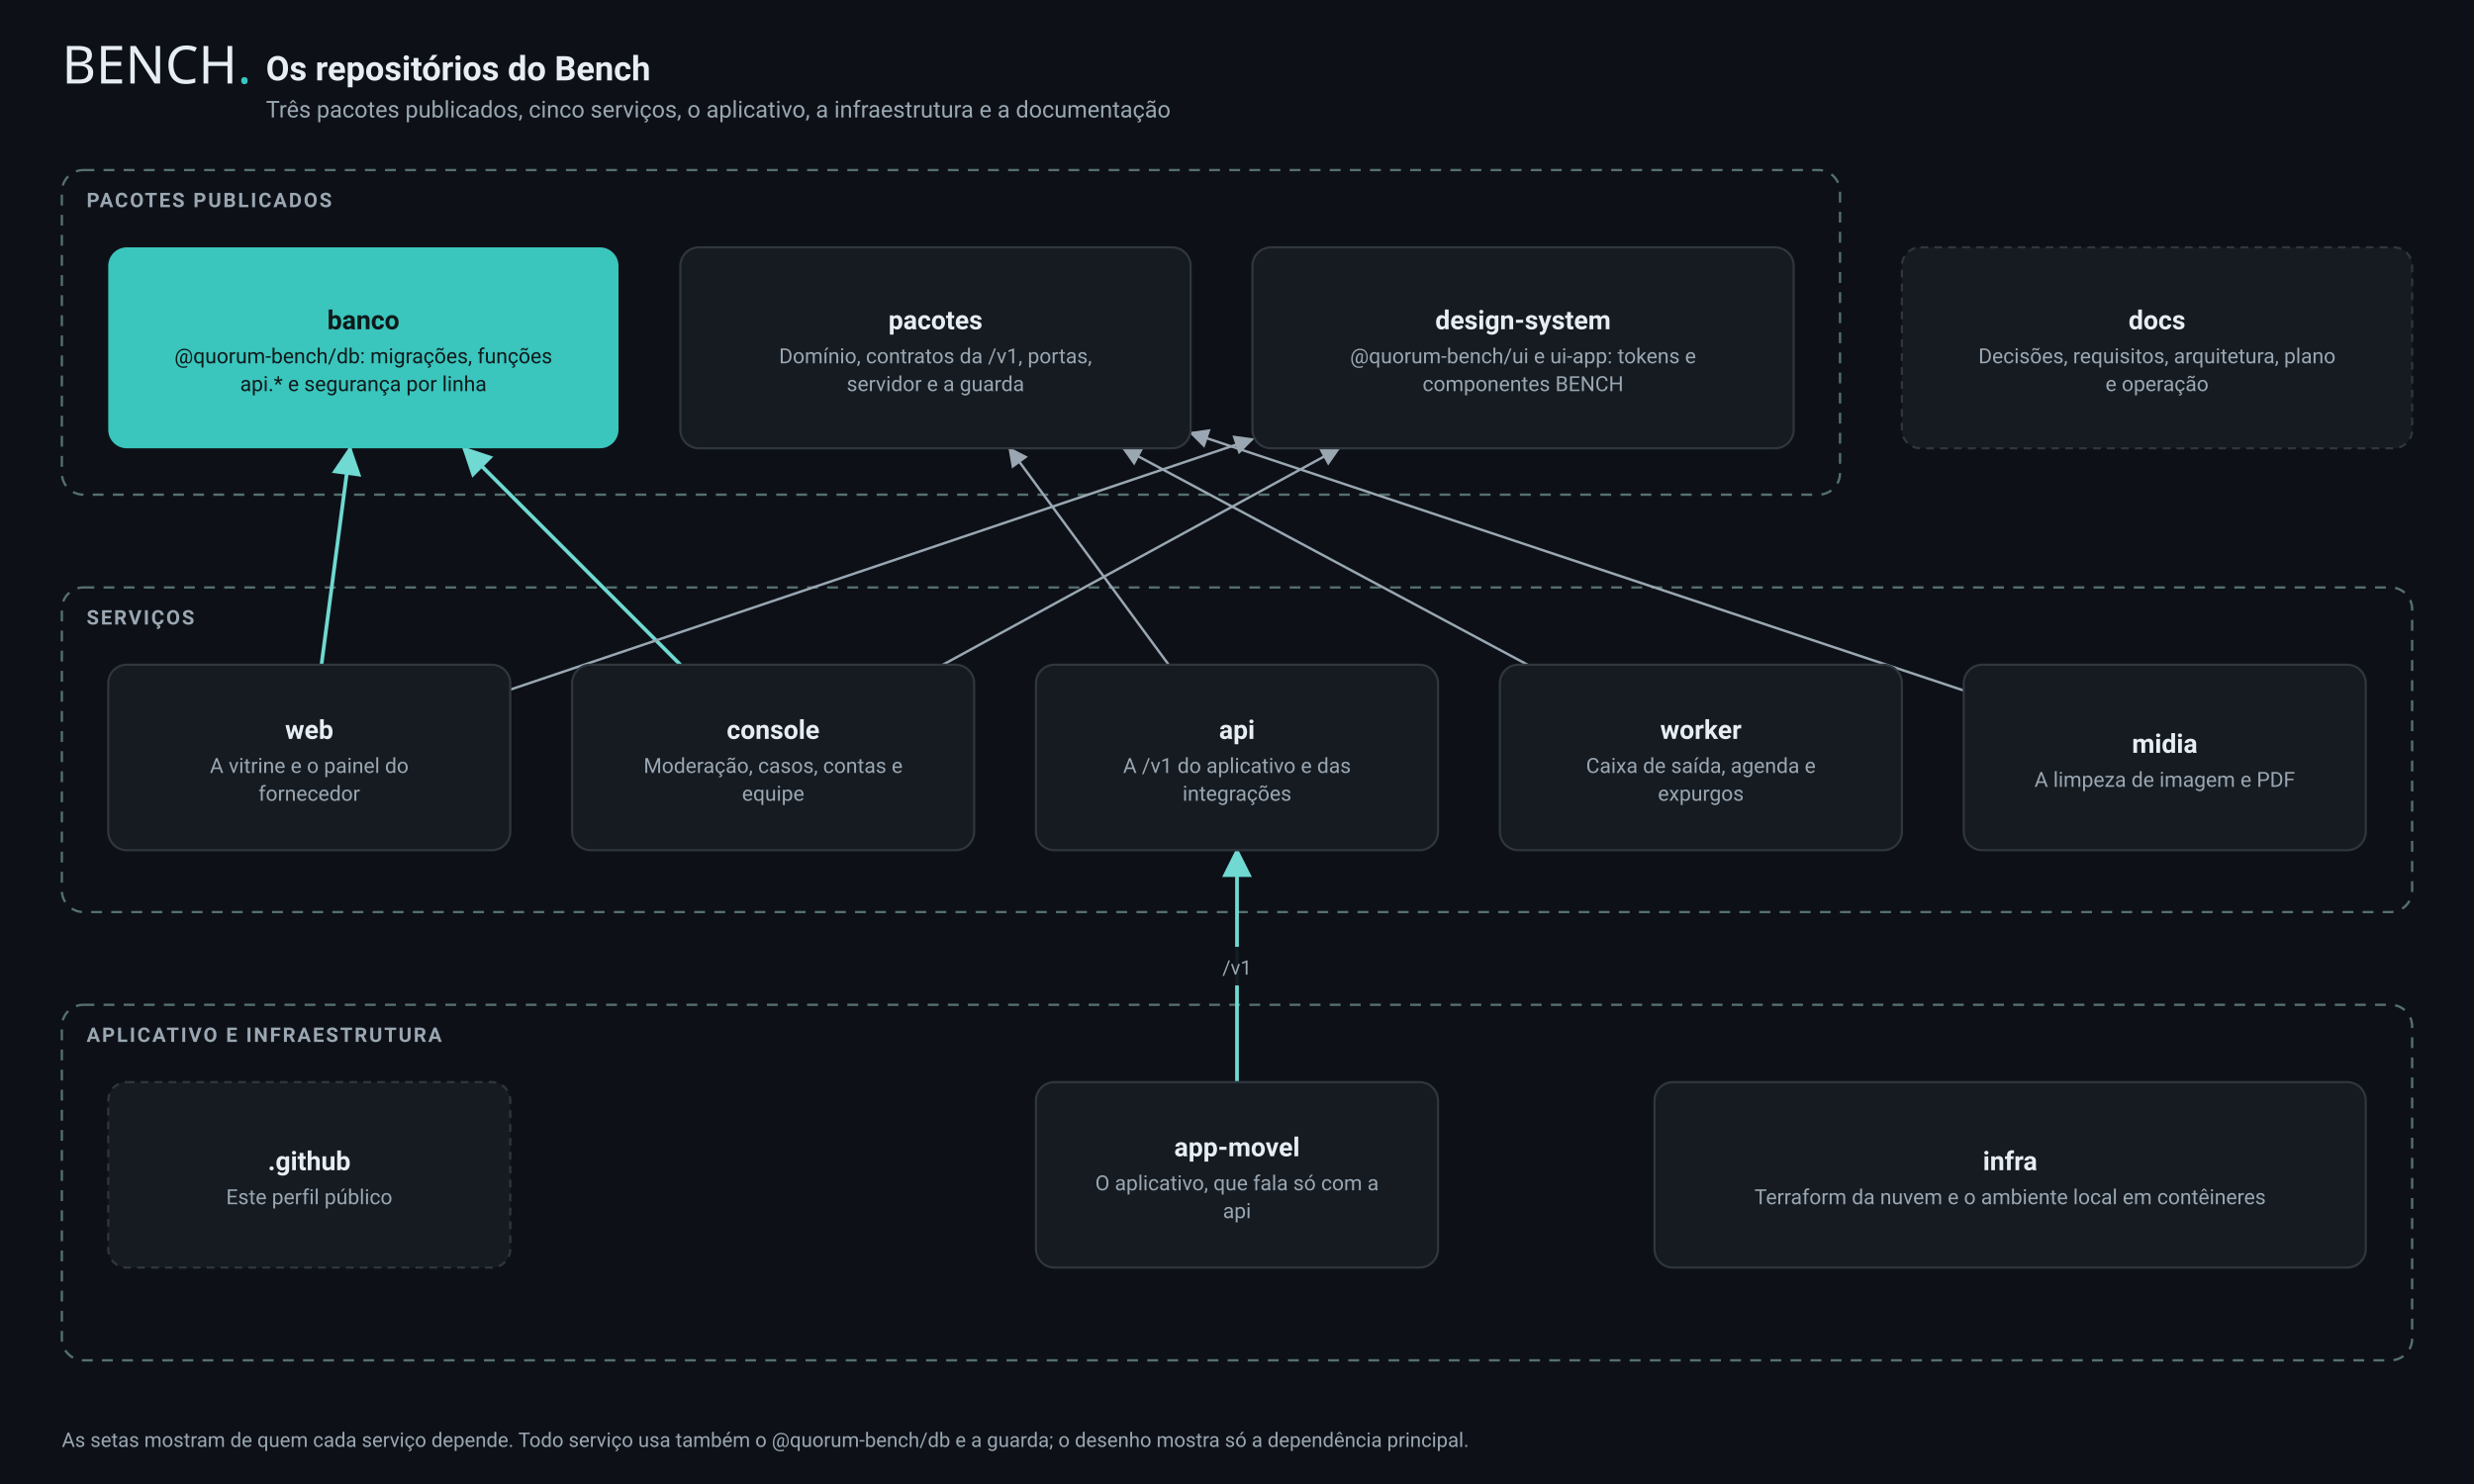
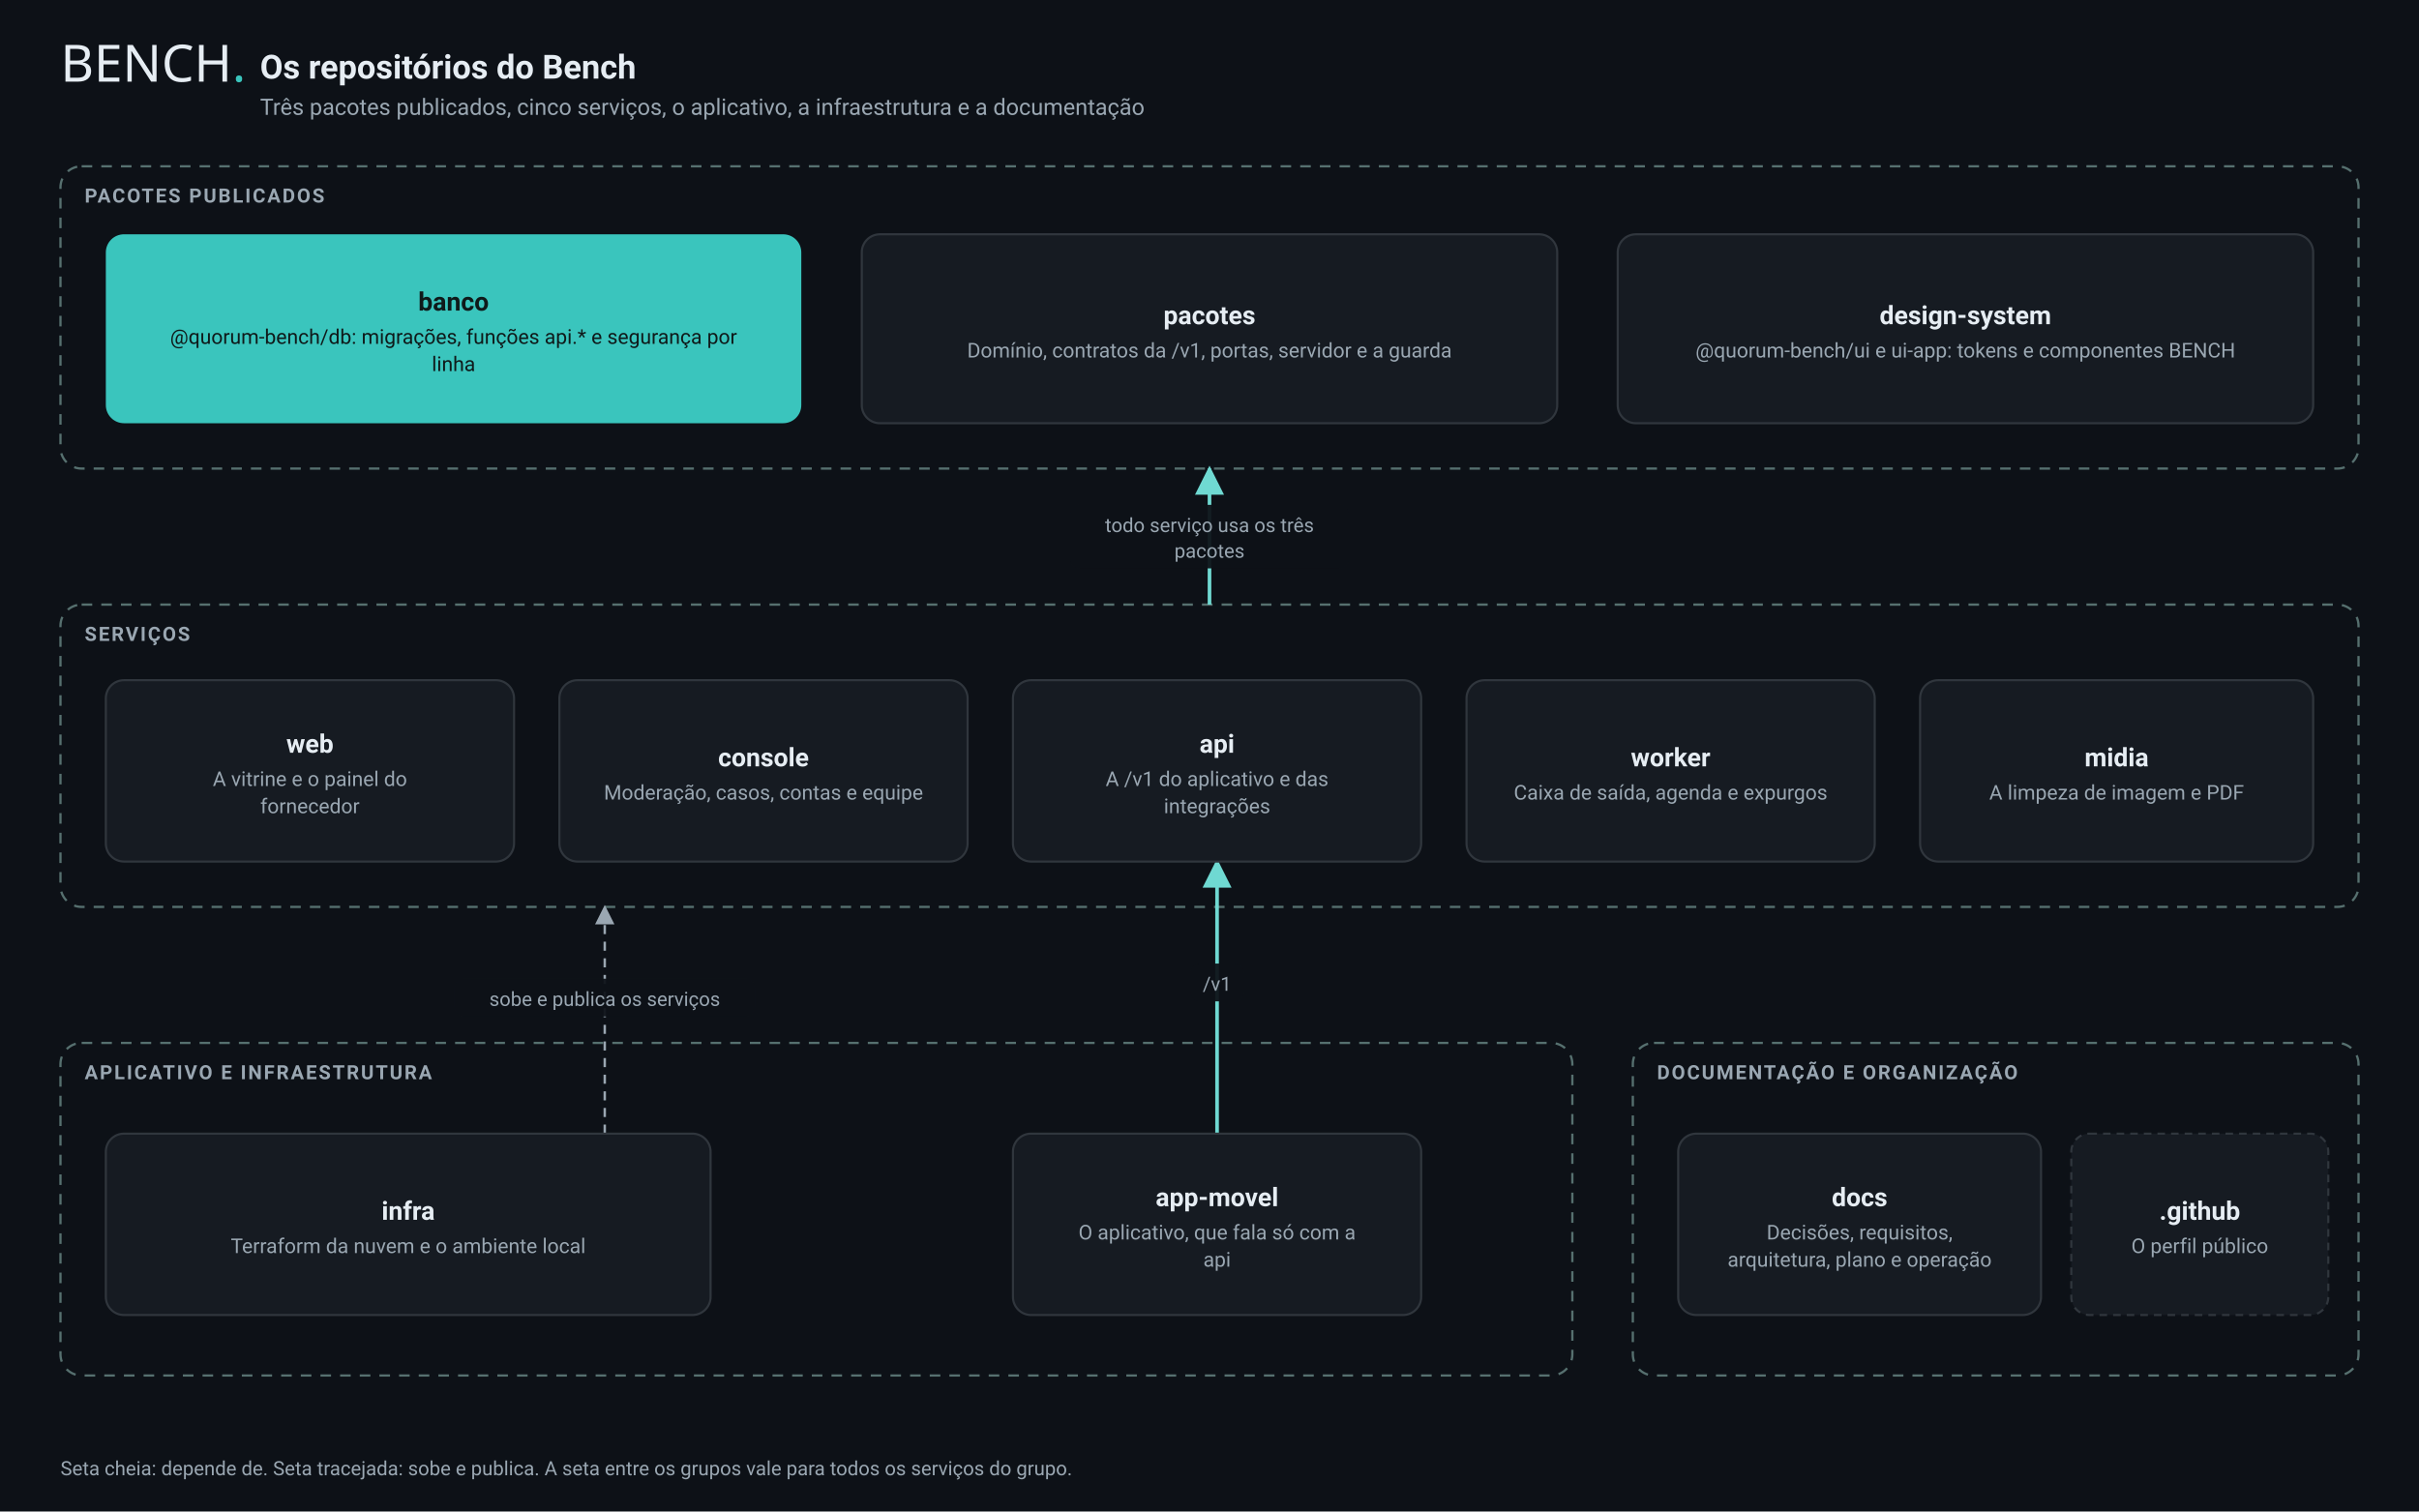
- <svg xmlns="http://www.w3.org/2000/svg" width="1600" height="960" viewBox="0 0 1600 960" role="img" aria-labelledby="titulo desc" font-family="'Source Sans 3', 'Segoe UI', system-ui, -apple-system, Roboto, Helvetica, Arial, sans-serif">
+ <svg xmlns="http://www.w3.org/2000/svg" width="1600" height="1000" viewBox="0 0 1600 1000" role="img" aria-labelledby="titulo desc" font-family="'Source Sans 3', 'Segoe UI', system-ui, -apple-system, Roboto, Helvetica, Arial, sans-serif">
  <defs>
    <marker id="ponta" viewBox="0 0 10 10" refX="9" refY="5" markerWidth="8" markerHeight="8" orient="auto-start-reverse">
      <path d="M0 0 L10 5 L0 10 z" fill="#9aa7b2" />
    </marker>
    <marker id="pontaMarca" viewBox="0 0 10 10" refX="9" refY="5" markerWidth="8" markerHeight="8" orient="auto-start-reverse">
      <path d="M0 0 L10 5 L0 10 z" fill="#6fd9d2" />
    </marker>
  </defs>
-   <rect width="1600" height="960" fill="#0d1117" />
+   <rect width="1600" height="1000" fill="#0d1117" />
  <text x="40" y="54" font-family="'Squada One', 'Arial Narrow', Impact, sans-serif" font-size="34" fill="#e6edf3">BENCH<tspan fill="#3ac5bd">.</tspan>
  </text>
  <text x="172" y="52" font-size="22" font-weight="600" fill="#e6edf3">Os repositórios do Bench</text>
  <text x="172" y="76" font-size="15" fill="#9aa7b2">Três pacotes publicados, cinco serviços, o aplicativo, a infraestrutura e a documentação</text>
-   <rect x="40" y="110" width="1150" height="210" rx="14" fill="none" stroke="#56706f" stroke-width="1.5" stroke-dasharray="7 6" />
+   <rect x="40" y="110" width="1520" height="200" rx="14" fill="none" stroke="#56706f" stroke-width="1.5" stroke-dasharray="7 6" />
  <text x="56" y="134" font-size="13" font-weight="700" letter-spacing="1.2" fill="#9aa7b2">PACOTES PUBLICADOS</text>
-   <rect x="40" y="380" width="1520" height="210" rx="14" fill="none" stroke="#56706f" stroke-width="1.5" stroke-dasharray="7 6" />
-   <text x="56" y="404" font-size="13" font-weight="700" letter-spacing="1.2" fill="#9aa7b2">SERVIÇOS</text>
-   <rect x="40" y="650" width="1520" height="230" rx="14" fill="none" stroke="#56706f" stroke-width="1.5" stroke-dasharray="7 6" />
-   <text x="56" y="674" font-size="13" font-weight="700" letter-spacing="1.2" fill="#9aa7b2">APLICATIVO E INFRAESTRUTURA</text>
-   <path d="M207.9 430.0 L226.4 290.0" fill="none" stroke="#6fd9d2" stroke-width="2.4" marker-end="url(#pontaMarca)" />
-   <path d="M440.0 430.0 L300.0 290.0" fill="none" stroke="#6fd9d2" stroke-width="2.4" marker-end="url(#pontaMarca)" />
-   <path d="M755.8 430.0 L652.8 290.0" fill="none" stroke="#9aa7b2" stroke-width="1.6" marker-end="url(#ponta)" />
-   <path d="M987.9 430.0 L726.4 290.0" fill="none" stroke="#9aa7b2" stroke-width="1.6" marker-end="url(#ponta)" />
-   <path d="M1270.0 446.7 L770.0 280.0" fill="none" stroke="#9aa7b2" stroke-width="1.6" marker-end="url(#ponta)" />
-   <path d="M330.0 446.1 L810.0 284.1" fill="none" stroke="#9aa7b2" stroke-width="1.6" marker-end="url(#ponta)" />
-   <path d="M609.8 430.0 L866.0 290.0" fill="none" stroke="#9aa7b2" stroke-width="1.6" marker-end="url(#ponta)" />
-   <path d="M800.0 700.0 L800.0 550.0" fill="none" stroke="#6fd9d2" stroke-width="2.4" marker-end="url(#pontaMarca)" />
-   <rect x="782.4" y="612.5" width="35.3" height="25" rx="6" fill="#0d1117" opacity="0.94" />
-   <text x="800.0" y="630.5" font-size="13" text-anchor="middle" fill="#9aa7b2">/v1</text>
-   <rect x="70" y="160" width="330" height="130" rx="12" fill="#3ac5bd" stroke="#3ac5bd" stroke-width="0" />
-   <text x="235" y="213" font-size="17" font-weight="700" text-anchor="middle" fill="#0f1a1a">banco</text>
-   <text x="235" y="235" font-size="13.5" text-anchor="middle" fill="#0f1a1a">@quorum-bench/db: migrações, funções</text>
-   <text x="235" y="253" font-size="13.5" text-anchor="middle" fill="#0f1a1a">api.* e segurança por linha</text>
-   <rect x="440" y="160" width="330" height="130" rx="12" fill="#161b22" stroke="#30363d" stroke-width="1.4" />
-   <text x="605" y="213" font-size="17" font-weight="700" text-anchor="middle" fill="#e6edf3">pacotes</text>
-   <text x="605" y="235" font-size="13.5" text-anchor="middle" fill="#9aa7b2">Domínio, contratos da /v1, portas,</text>
-   <text x="605" y="253" font-size="13.5" text-anchor="middle" fill="#9aa7b2">servidor e a guarda</text>
-   <rect x="810" y="160" width="350" height="130" rx="12" fill="#161b22" stroke="#30363d" stroke-width="1.4" />
-   <text x="985" y="213" font-size="17" font-weight="700" text-anchor="middle" fill="#e6edf3">design-system</text>
-   <text x="985" y="235" font-size="13.5" text-anchor="middle" fill="#9aa7b2">@quorum-bench/ui e ui-app: tokens e</text>
-   <text x="985" y="253" font-size="13.5" text-anchor="middle" fill="#9aa7b2">componentes BENCH</text>
-   <rect x="1230" y="160" width="330" height="130" rx="12" fill="#161b22" stroke="#30363d" stroke-width="1.4" stroke-dasharray="5 4" />
-   <text x="1395" y="213" font-size="17" font-weight="700" text-anchor="middle" fill="#e6edf3">docs</text>
-   <text x="1395" y="235" font-size="13.5" text-anchor="middle" fill="#9aa7b2">Decisões, requisitos, arquitetura, plano</text>
-   <text x="1395" y="253" font-size="13.5" text-anchor="middle" fill="#9aa7b2">e operação</text>
-   <rect x="70" y="430" width="260" height="120" rx="12" fill="#161b22" stroke="#30363d" stroke-width="1.4" />
-   <text x="200" y="478" font-size="17" font-weight="700" text-anchor="middle" fill="#e6edf3">web</text>
-   <text x="200" y="500" font-size="13.5" text-anchor="middle" fill="#9aa7b2">A vitrine e o painel do</text>
-   <text x="200" y="518" font-size="13.5" text-anchor="middle" fill="#9aa7b2">fornecedor</text>
-   <rect x="370" y="430" width="260" height="120" rx="12" fill="#161b22" stroke="#30363d" stroke-width="1.4" />
-   <text x="500" y="478" font-size="17" font-weight="700" text-anchor="middle" fill="#e6edf3">console</text>
-   <text x="500" y="500" font-size="13.5" text-anchor="middle" fill="#9aa7b2">Moderação, casos, contas e</text>
-   <text x="500" y="518" font-size="13.5" text-anchor="middle" fill="#9aa7b2">equipe</text>
-   <rect x="670" y="430" width="260" height="120" rx="12" fill="#161b22" stroke="#30363d" stroke-width="1.4" />
-   <text x="800" y="478" font-size="17" font-weight="700" text-anchor="middle" fill="#e6edf3">api</text>
-   <text x="800" y="500" font-size="13.5" text-anchor="middle" fill="#9aa7b2">A /v1 do aplicativo e das</text>
-   <text x="800" y="518" font-size="13.5" text-anchor="middle" fill="#9aa7b2">integrações</text>
-   <rect x="970" y="430" width="260" height="120" rx="12" fill="#161b22" stroke="#30363d" stroke-width="1.4" />
-   <text x="1100" y="478" font-size="17" font-weight="700" text-anchor="middle" fill="#e6edf3">worker</text>
-   <text x="1100" y="500" font-size="13.5" text-anchor="middle" fill="#9aa7b2">Caixa de saída, agenda e</text>
-   <text x="1100" y="518" font-size="13.5" text-anchor="middle" fill="#9aa7b2">expurgos</text>
-   <rect x="1270" y="430" width="260" height="120" rx="12" fill="#161b22" stroke="#30363d" stroke-width="1.4" />
-   <text x="1400" y="487" font-size="17" font-weight="700" text-anchor="middle" fill="#e6edf3">midia</text>
-   <text x="1400" y="509" font-size="13.5" text-anchor="middle" fill="#9aa7b2">A limpeza de imagem e PDF</text>
-   <rect x="670" y="700" width="260" height="120" rx="12" fill="#161b22" stroke="#30363d" stroke-width="1.4" />
-   <text x="800" y="748" font-size="17" font-weight="700" text-anchor="middle" fill="#e6edf3">app-movel</text>
-   <text x="800" y="770" font-size="13.5" text-anchor="middle" fill="#9aa7b2">O aplicativo, que fala só com a</text>
-   <text x="800" y="788" font-size="13.5" text-anchor="middle" fill="#9aa7b2">api</text>
-   <rect x="1070" y="700" width="460" height="120" rx="12" fill="#161b22" stroke="#30363d" stroke-width="1.4" />
-   <text x="1300" y="757" font-size="17" font-weight="700" text-anchor="middle" fill="#e6edf3">infra</text>
-   <text x="1300" y="779" font-size="13.5" text-anchor="middle" fill="#9aa7b2">Terraform da nuvem e o ambiente local em contêineres</text>
-   <rect x="70" y="700" width="260" height="120" rx="12" fill="#161b22" stroke="#30363d" stroke-width="1.4" stroke-dasharray="5 4" />
-   <text x="200" y="757" font-size="17" font-weight="700" text-anchor="middle" fill="#e6edf3">.github</text>
-   <text x="200" y="779" font-size="13.5" text-anchor="middle" fill="#9aa7b2">Este perfil público</text>
-   <text x="40" y="936" font-size="13" fill="#9aa7b2">As setas mostram de quem cada serviço depende. Todo serviço usa também o @quorum-bench/db e a guarda; o desenho mostra só a dependência principal.</text>
+   <rect x="40" y="400" width="1520" height="200" rx="14" fill="none" stroke="#56706f" stroke-width="1.5" stroke-dasharray="7 6" />
+   <text x="56" y="424" font-size="13" font-weight="700" letter-spacing="1.2" fill="#9aa7b2">SERVIÇOS</text>
+   <rect x="40" y="690" width="1000" height="220" rx="14" fill="none" stroke="#56706f" stroke-width="1.5" stroke-dasharray="7 6" />
+   <text x="56" y="714" font-size="13" font-weight="700" letter-spacing="1.2" fill="#9aa7b2">APLICATIVO E INFRAESTRUTURA</text>
+   <rect x="1080" y="690" width="480" height="220" rx="14" fill="none" stroke="#56706f" stroke-width="1.5" stroke-dasharray="7 6" />
+   <text x="1096" y="714" font-size="13" font-weight="700" letter-spacing="1.2" fill="#9aa7b2">DOCUMENTAÇÃO E ORGANIZAÇÃO</text>
+   <path d="M800 400 L800 310" fill="none" stroke="#6fd9d2" stroke-width="2.4" marker-end="url(#pontaMarca)" />
+   <rect x="707.8" y="334.0" width="184.4" height="42" rx="6" fill="#0d1117" opacity="0.94" />
+   <text x="800" y="352.0" font-size="13" text-anchor="middle" fill="#9aa7b2">todo serviço usa os três</text>
+   <text x="800" y="369.0" font-size="13" text-anchor="middle" fill="#9aa7b2">pacotes</text>
+   <path d="M805 750 L805 570" fill="none" stroke="#6fd9d2" stroke-width="2.4" marker-end="url(#pontaMarca)" />
+   <rect x="787.4" y="637.5" width="35.3" height="25" rx="6" fill="#0d1117" opacity="0.94" />
+   <text x="805" y="655.5" font-size="13" text-anchor="middle" fill="#9aa7b2">/v1</text>
+   <path d="M400 750 L400 600" fill="none" stroke="#9aa7b2" stroke-width="1.6" stroke-dasharray="6 5" marker-end="url(#ponta)" />
+   <rect x="300.7" y="647.5" width="198.6" height="25" rx="6" fill="#0d1117" opacity="0.94" />
+   <text x="400" y="665.5" font-size="13" text-anchor="middle" fill="#9aa7b2">sobe e publica os serviços</text>
+   <rect x="70" y="155" width="460" height="125" rx="12" fill="#3ac5bd" stroke="#3ac5bd" stroke-width="0" />
+   <text x="300" y="205.5" font-size="17" font-weight="700" text-anchor="middle" fill="#0f1a1a">banco</text>
+   <text x="300" y="227.5" font-size="13.5" text-anchor="middle" fill="#0f1a1a">@quorum-bench/db: migrações, funções api.* e segurança por</text>
+   <text x="300" y="245.5" font-size="13.5" text-anchor="middle" fill="#0f1a1a">linha</text>
+   <rect x="570" y="155" width="460" height="125" rx="12" fill="#161b22" stroke="#30363d" stroke-width="1.4" />
+   <text x="800" y="214.5" font-size="17" font-weight="700" text-anchor="middle" fill="#e6edf3">pacotes</text>
+   <text x="800" y="236.5" font-size="13.5" text-anchor="middle" fill="#9aa7b2">Domínio, contratos da /v1, portas, servidor e a guarda</text>
+   <rect x="1070" y="155" width="460" height="125" rx="12" fill="#161b22" stroke="#30363d" stroke-width="1.4" />
+   <text x="1300" y="214.5" font-size="17" font-weight="700" text-anchor="middle" fill="#e6edf3">design-system</text>
+   <text x="1300" y="236.5" font-size="13.5" text-anchor="middle" fill="#9aa7b2">@quorum-bench/ui e ui-app: tokens e componentes BENCH</text>
+   <rect x="70" y="450" width="270" height="120" rx="12" fill="#161b22" stroke="#30363d" stroke-width="1.4" />
+   <text x="205" y="498" font-size="17" font-weight="700" text-anchor="middle" fill="#e6edf3">web</text>
+   <text x="205" y="520" font-size="13.5" text-anchor="middle" fill="#9aa7b2">A vitrine e o painel do</text>
+   <text x="205" y="538" font-size="13.5" text-anchor="middle" fill="#9aa7b2">fornecedor</text>
+   <rect x="370" y="450" width="270" height="120" rx="12" fill="#161b22" stroke="#30363d" stroke-width="1.4" />
+   <text x="505" y="507" font-size="17" font-weight="700" text-anchor="middle" fill="#e6edf3">console</text>
+   <text x="505" y="529" font-size="13.5" text-anchor="middle" fill="#9aa7b2">Moderação, casos, contas e equipe</text>
+   <rect x="670" y="450" width="270" height="120" rx="12" fill="#161b22" stroke="#30363d" stroke-width="1.4" />
+   <text x="805" y="498" font-size="17" font-weight="700" text-anchor="middle" fill="#e6edf3">api</text>
+   <text x="805" y="520" font-size="13.5" text-anchor="middle" fill="#9aa7b2">A /v1 do aplicativo e das</text>
+   <text x="805" y="538" font-size="13.5" text-anchor="middle" fill="#9aa7b2">integrações</text>
+   <rect x="970" y="450" width="270" height="120" rx="12" fill="#161b22" stroke="#30363d" stroke-width="1.4" />
+   <text x="1105" y="507" font-size="17" font-weight="700" text-anchor="middle" fill="#e6edf3">worker</text>
+   <text x="1105" y="529" font-size="13.5" text-anchor="middle" fill="#9aa7b2">Caixa de saída, agenda e expurgos</text>
+   <rect x="1270" y="450" width="260" height="120" rx="12" fill="#161b22" stroke="#30363d" stroke-width="1.4" />
+   <text x="1400" y="507" font-size="17" font-weight="700" text-anchor="middle" fill="#e6edf3">midia</text>
+   <text x="1400" y="529" font-size="13.5" text-anchor="middle" fill="#9aa7b2">A limpeza de imagem e PDF</text>
+   <rect x="670" y="750" width="270" height="120" rx="12" fill="#161b22" stroke="#30363d" stroke-width="1.4" />
+   <text x="805" y="798" font-size="17" font-weight="700" text-anchor="middle" fill="#e6edf3">app-movel</text>
+   <text x="805" y="820" font-size="13.5" text-anchor="middle" fill="#9aa7b2">O aplicativo, que fala só com a</text>
+   <text x="805" y="838" font-size="13.5" text-anchor="middle" fill="#9aa7b2">api</text>
+   <rect x="70" y="750" width="400" height="120" rx="12" fill="#161b22" stroke="#30363d" stroke-width="1.4" />
+   <text x="270" y="807" font-size="17" font-weight="700" text-anchor="middle" fill="#e6edf3">infra</text>
+   <text x="270" y="829" font-size="13.5" text-anchor="middle" fill="#9aa7b2">Terraform da nuvem e o ambiente local</text>
+   <rect x="1110" y="750" width="240" height="120" rx="12" fill="#161b22" stroke="#30363d" stroke-width="1.4" />
+   <text x="1230" y="798" font-size="17" font-weight="700" text-anchor="middle" fill="#e6edf3">docs</text>
+   <text x="1230" y="820" font-size="13.5" text-anchor="middle" fill="#9aa7b2">Decisões, requisitos,</text>
+   <text x="1230" y="838" font-size="13.5" text-anchor="middle" fill="#9aa7b2">arquitetura, plano e operação</text>
+   <rect x="1370" y="750" width="170" height="120" rx="12" fill="#161b22" stroke="#30363d" stroke-width="1.4" stroke-dasharray="5 4" />
+   <text x="1455" y="807" font-size="17" font-weight="700" text-anchor="middle" fill="#e6edf3">.github</text>
+   <text x="1455" y="829" font-size="13.5" text-anchor="middle" fill="#9aa7b2">O perfil público</text>
+   <text x="40" y="976" font-size="13" fill="#9aa7b2">Seta cheia: depende de. Seta tracejada: sobe e publica. A seta entre os grupos vale para todos os serviços do grupo.</text>
</svg>
